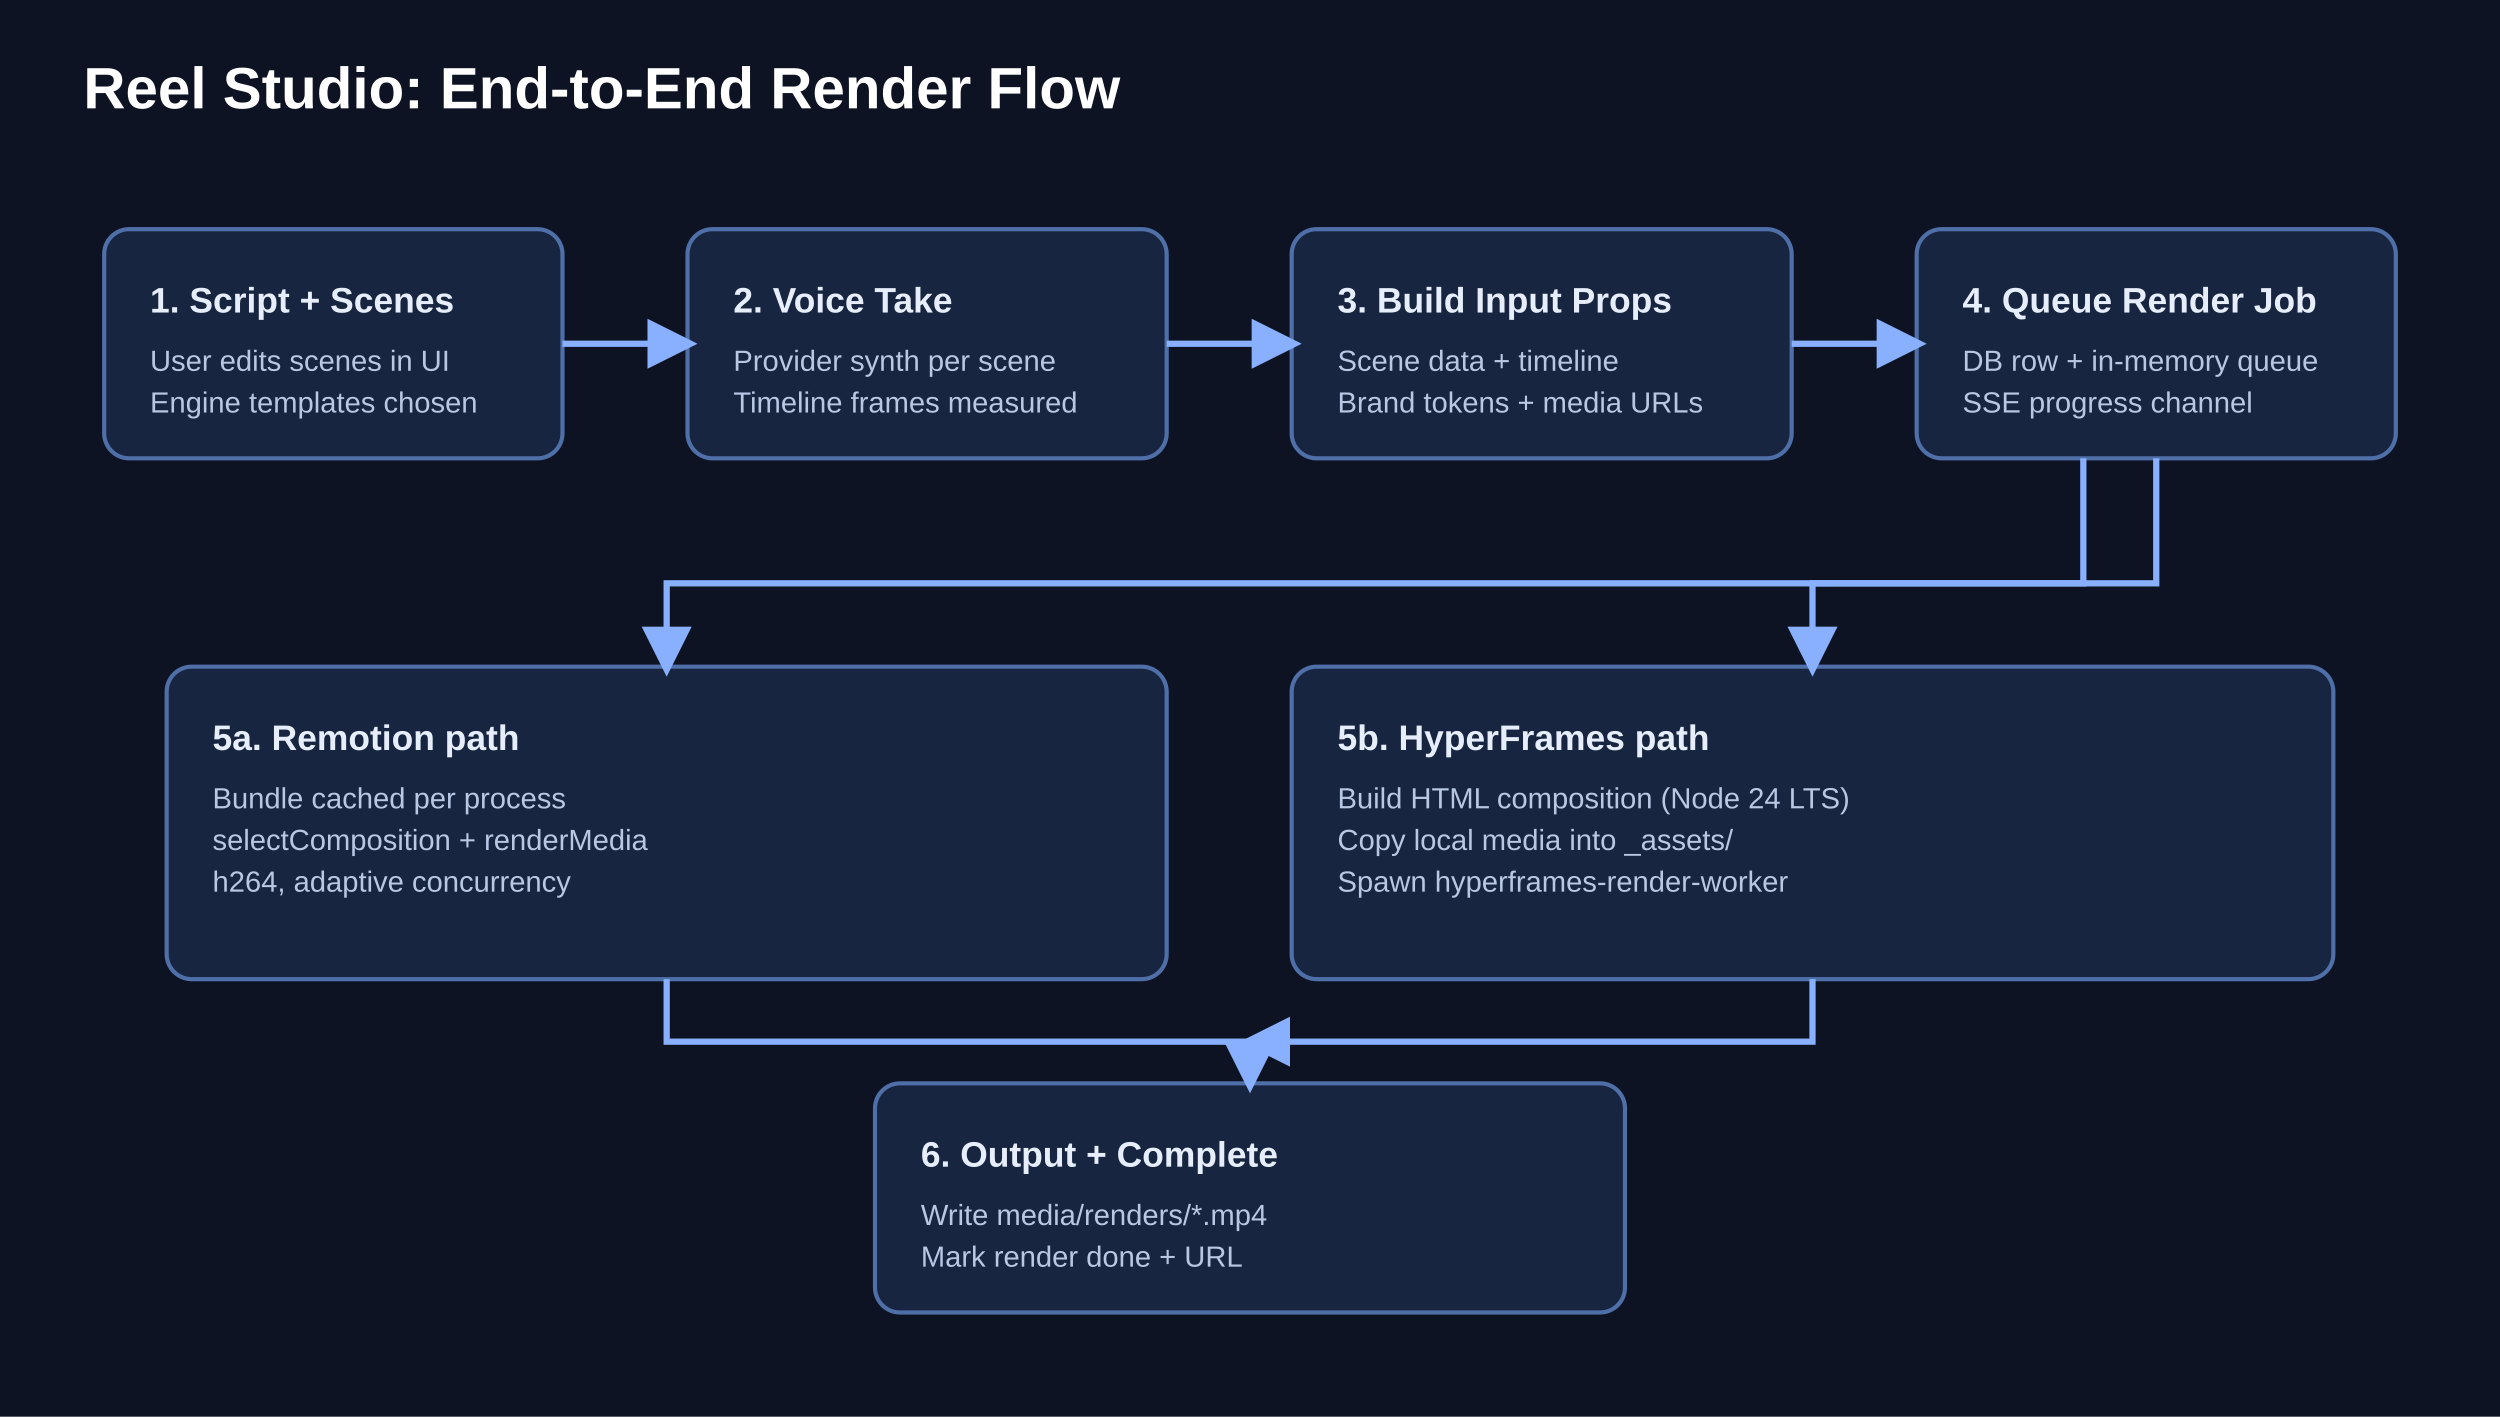
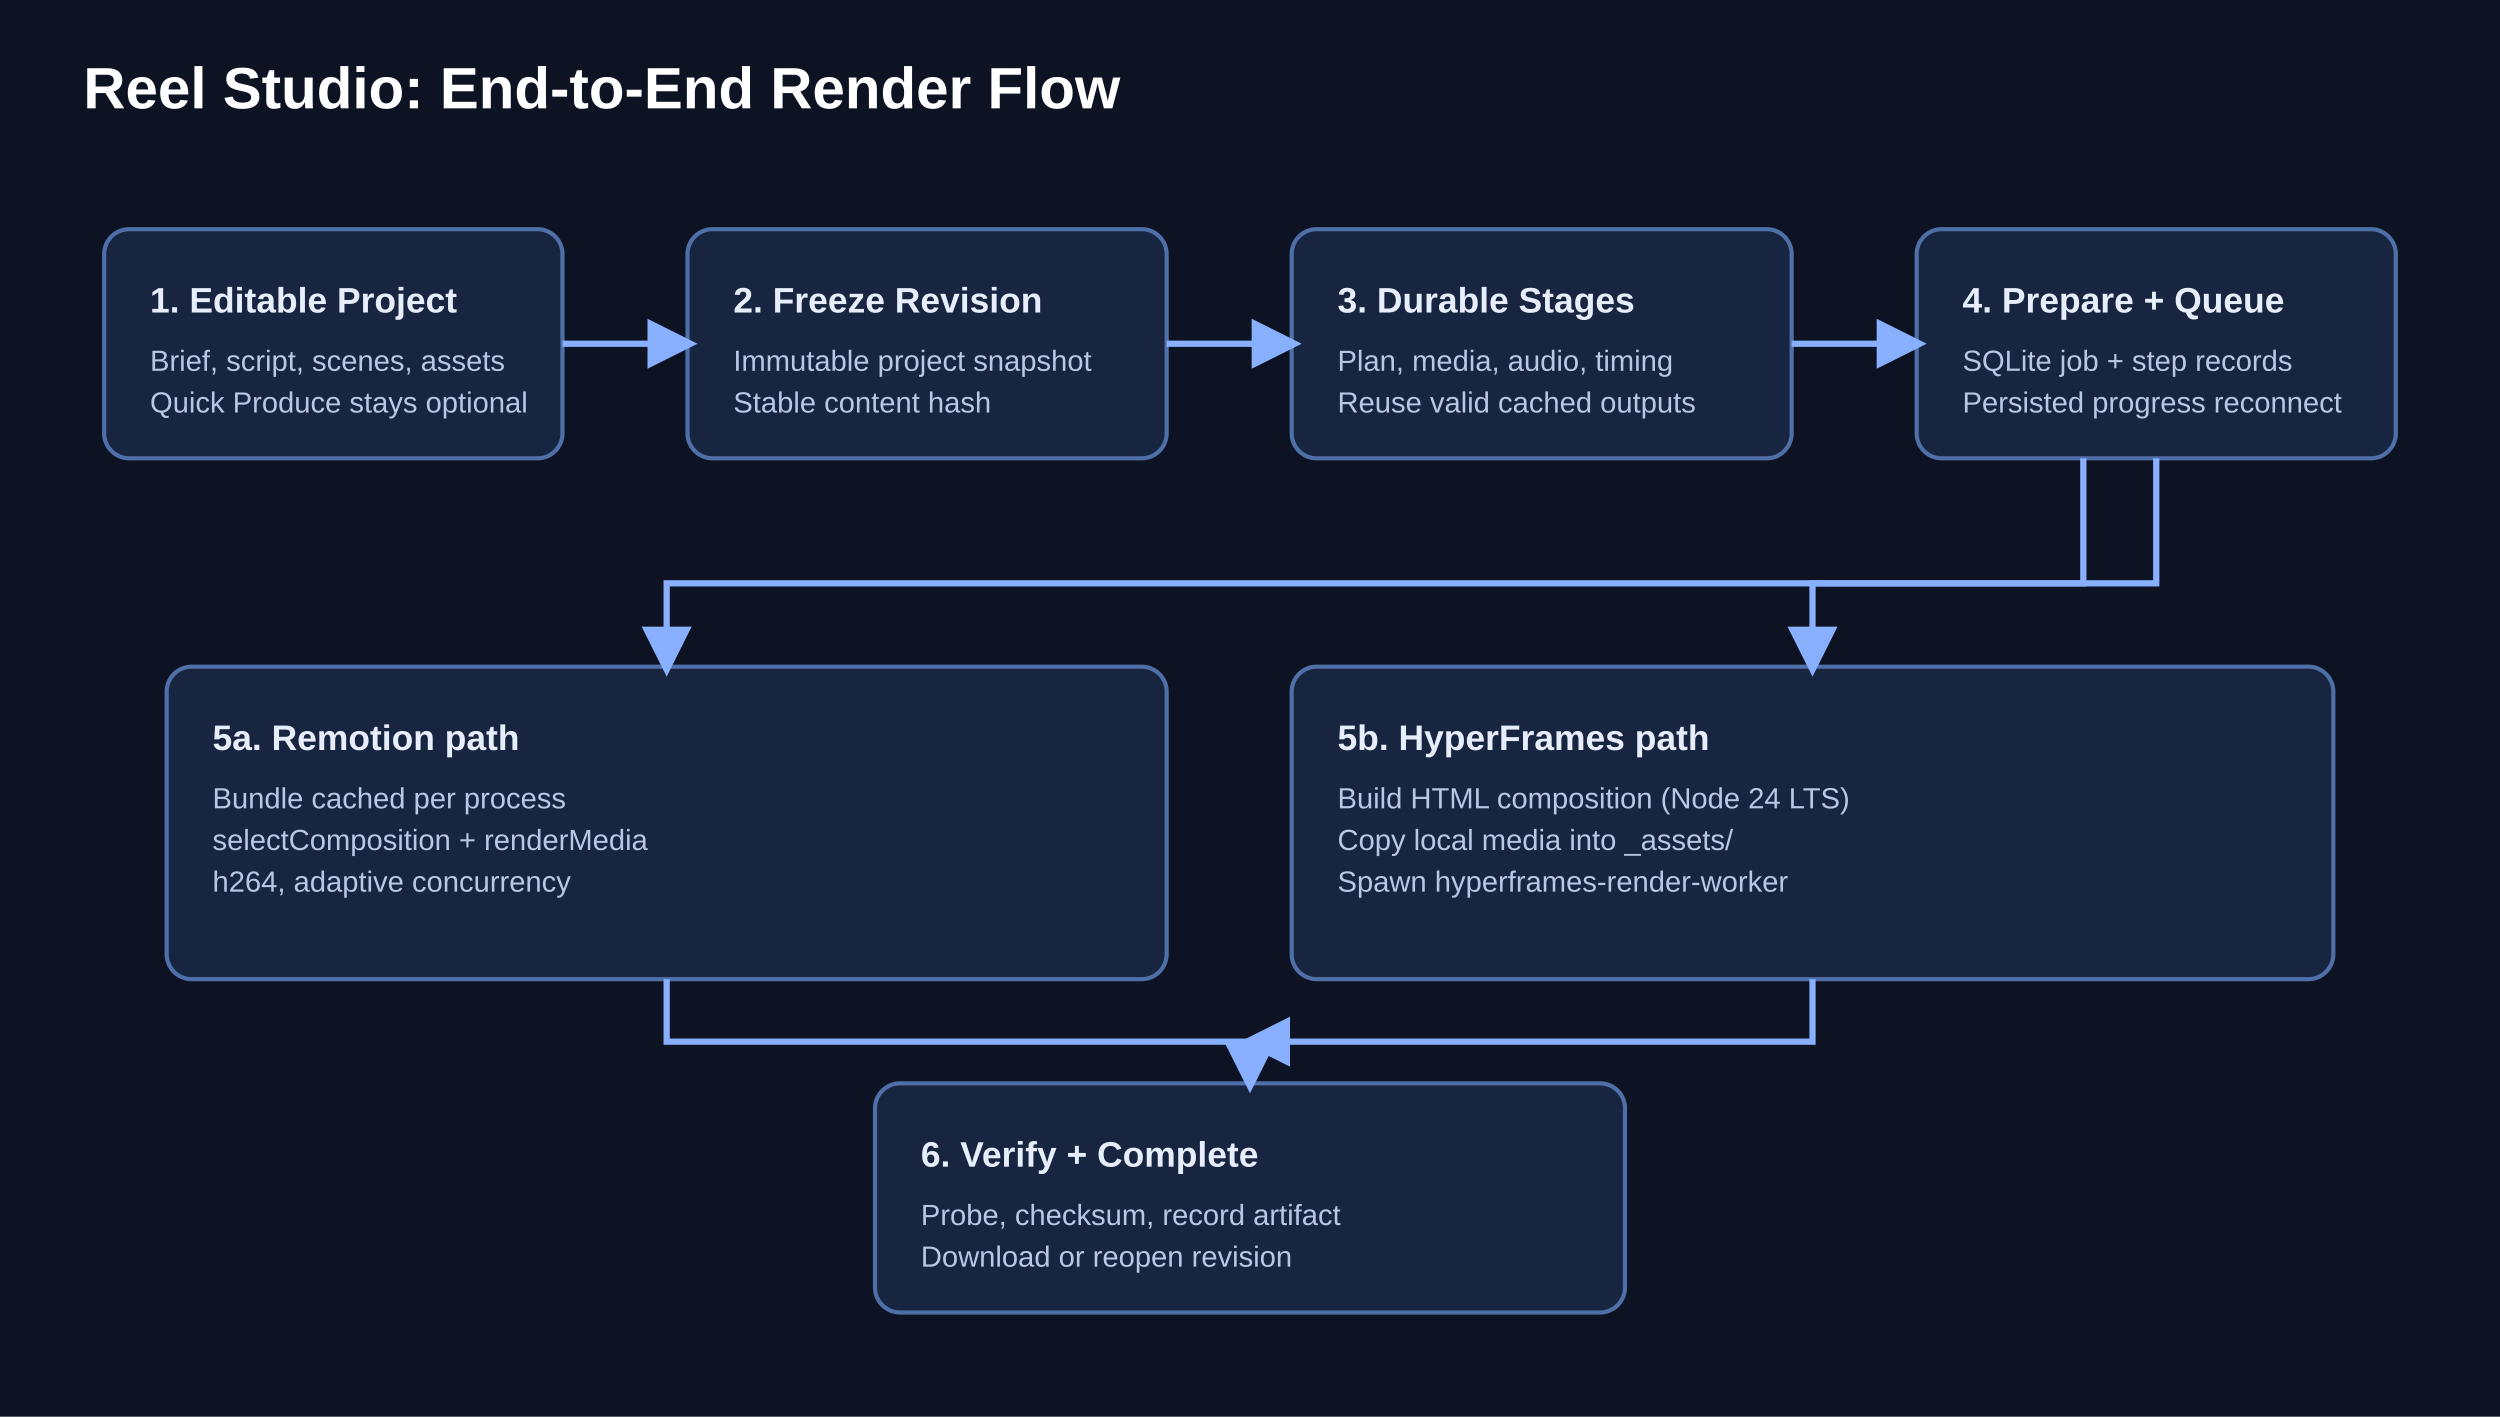
<svg xmlns="http://www.w3.org/2000/svg" width="1200" height="680" viewBox="0 0 1200 680" role="img" aria-labelledby="title desc">
  <defs>
    <style>
      .bg { fill: #0d1323; }
      .step { fill: #182540; stroke: #4f6fa8; stroke-width: 2; rx: 12; }
      .title { fill: #ffffff; font: 700 28px 'Segoe UI', Arial, sans-serif; }
      .label { fill: #e7eefb; font: 600 17px 'Segoe UI', Arial, sans-serif; }
      .small { fill: #b7c7e4; font: 14px 'Segoe UI', Arial, sans-serif; }
      .arrow { stroke: #88b0ff; stroke-width: 3; fill: none; marker-end: url(#m2); }
    </style>
    <marker id="m2" viewBox="0 0 10 10" refX="8" refY="5" markerWidth="8" markerHeight="8" orient="auto-start-reverse">
      <path d="M 0 0 L 10 5 L 0 10 z" fill="#88b0ff" />
    </marker>
  </defs>
  <rect class="bg" x="0" y="0" width="1200" height="680" />
  <text class="title" x="40" y="52">Reel Studio: End-to-End Render Flow</text>
  <rect class="step" x="50" y="110" width="220" height="110" />
-   <text class="label" x="72" y="150">1. Script + Scenes</text>
-   <text class="small" x="72" y="178">User edits scenes in UI</text>
-   <text class="small" x="72" y="198">Engine templates chosen</text>
+   <text class="label" x="72" y="150">1. Editable Project</text>
+   <text class="small" x="72" y="178">Brief, script, scenes, assets</text>
+   <text class="small" x="72" y="198">Quick Produce stays optional</text>
  <rect class="step" x="330" y="110" width="230" height="110" />
-   <text class="label" x="352" y="150">2. Voice Take</text>
-   <text class="small" x="352" y="178">Provider synth per scene</text>
-   <text class="small" x="352" y="198">Timeline frames measured</text>
+   <text class="label" x="352" y="150">2. Freeze Revision</text>
+   <text class="small" x="352" y="178">Immutable project snapshot</text>
+   <text class="small" x="352" y="198">Stable content hash</text>
  <rect class="step" x="620" y="110" width="240" height="110" />
-   <text class="label" x="642" y="150">3. Build Input Props</text>
-   <text class="small" x="642" y="178">Scene data + timeline</text>
-   <text class="small" x="642" y="198">Brand tokens + media URLs</text>
+   <text class="label" x="642" y="150">3. Durable Stages</text>
+   <text class="small" x="642" y="178">Plan, media, audio, timing</text>
+   <text class="small" x="642" y="198">Reuse valid cached outputs</text>
  <rect class="step" x="920" y="110" width="230" height="110" />
-   <text class="label" x="942" y="150">4. Queue Render Job</text>
-   <text class="small" x="942" y="178">DB row + in-memory queue</text>
-   <text class="small" x="942" y="198">SSE progress channel</text>
+   <text class="label" x="942" y="150">4. Prepare + Queue</text>
+   <text class="small" x="942" y="178">SQLite job + step records</text>
+   <text class="small" x="942" y="198">Persisted progress reconnect</text>
  <rect class="step" x="80" y="320" width="480" height="150" />
  <text class="label" x="102" y="360">5a. Remotion path</text>
  <text class="small" x="102" y="388">Bundle cached per process</text>
  <text class="small" x="102" y="408">selectComposition + renderMedia</text>
  <text class="small" x="102" y="428">h264, adaptive concurrency</text>
  <rect class="step" x="620" y="320" width="500" height="150" />
  <text class="label" x="642" y="360">5b. HyperFrames path</text>
  <text class="small" x="642" y="388">Build HTML composition (Node 24 LTS)</text>
  <text class="small" x="642" y="408">Copy local media into _assets/</text>
  <text class="small" x="642" y="428">Spawn hyperframes-render-worker</text>
  <rect class="step" x="420" y="520" width="360" height="110" />
-   <text class="label" x="442" y="560">6. Output + Complete</text>
-   <text class="small" x="442" y="588">Write media/renders/*.mp4</text>
-   <text class="small" x="442" y="608">Mark render done + URL</text>
+   <text class="label" x="442" y="560">6. Verify + Complete</text>
+   <text class="small" x="442" y="588">Probe, checksum, record artifact</text>
+   <text class="small" x="442" y="608">Download or reopen revision</text>
  <path class="arrow" d="M 270 165 L 330 165" />
  <path class="arrow" d="M 560 165 L 620 165" />
  <path class="arrow" d="M 860 165 L 920 165" />
  <path class="arrow" d="M 1000 220 L 1000 280 L 870 280 L 870 320" />
  <path class="arrow" d="M 1035 220 L 1035 280 L 320 280 L 320 320" />
  <path class="arrow" d="M 320 470 L 320 500 L 600 500 L 600 520" />
  <path class="arrow" d="M 870 470 L 870 500 L 600 500" />
</svg>
